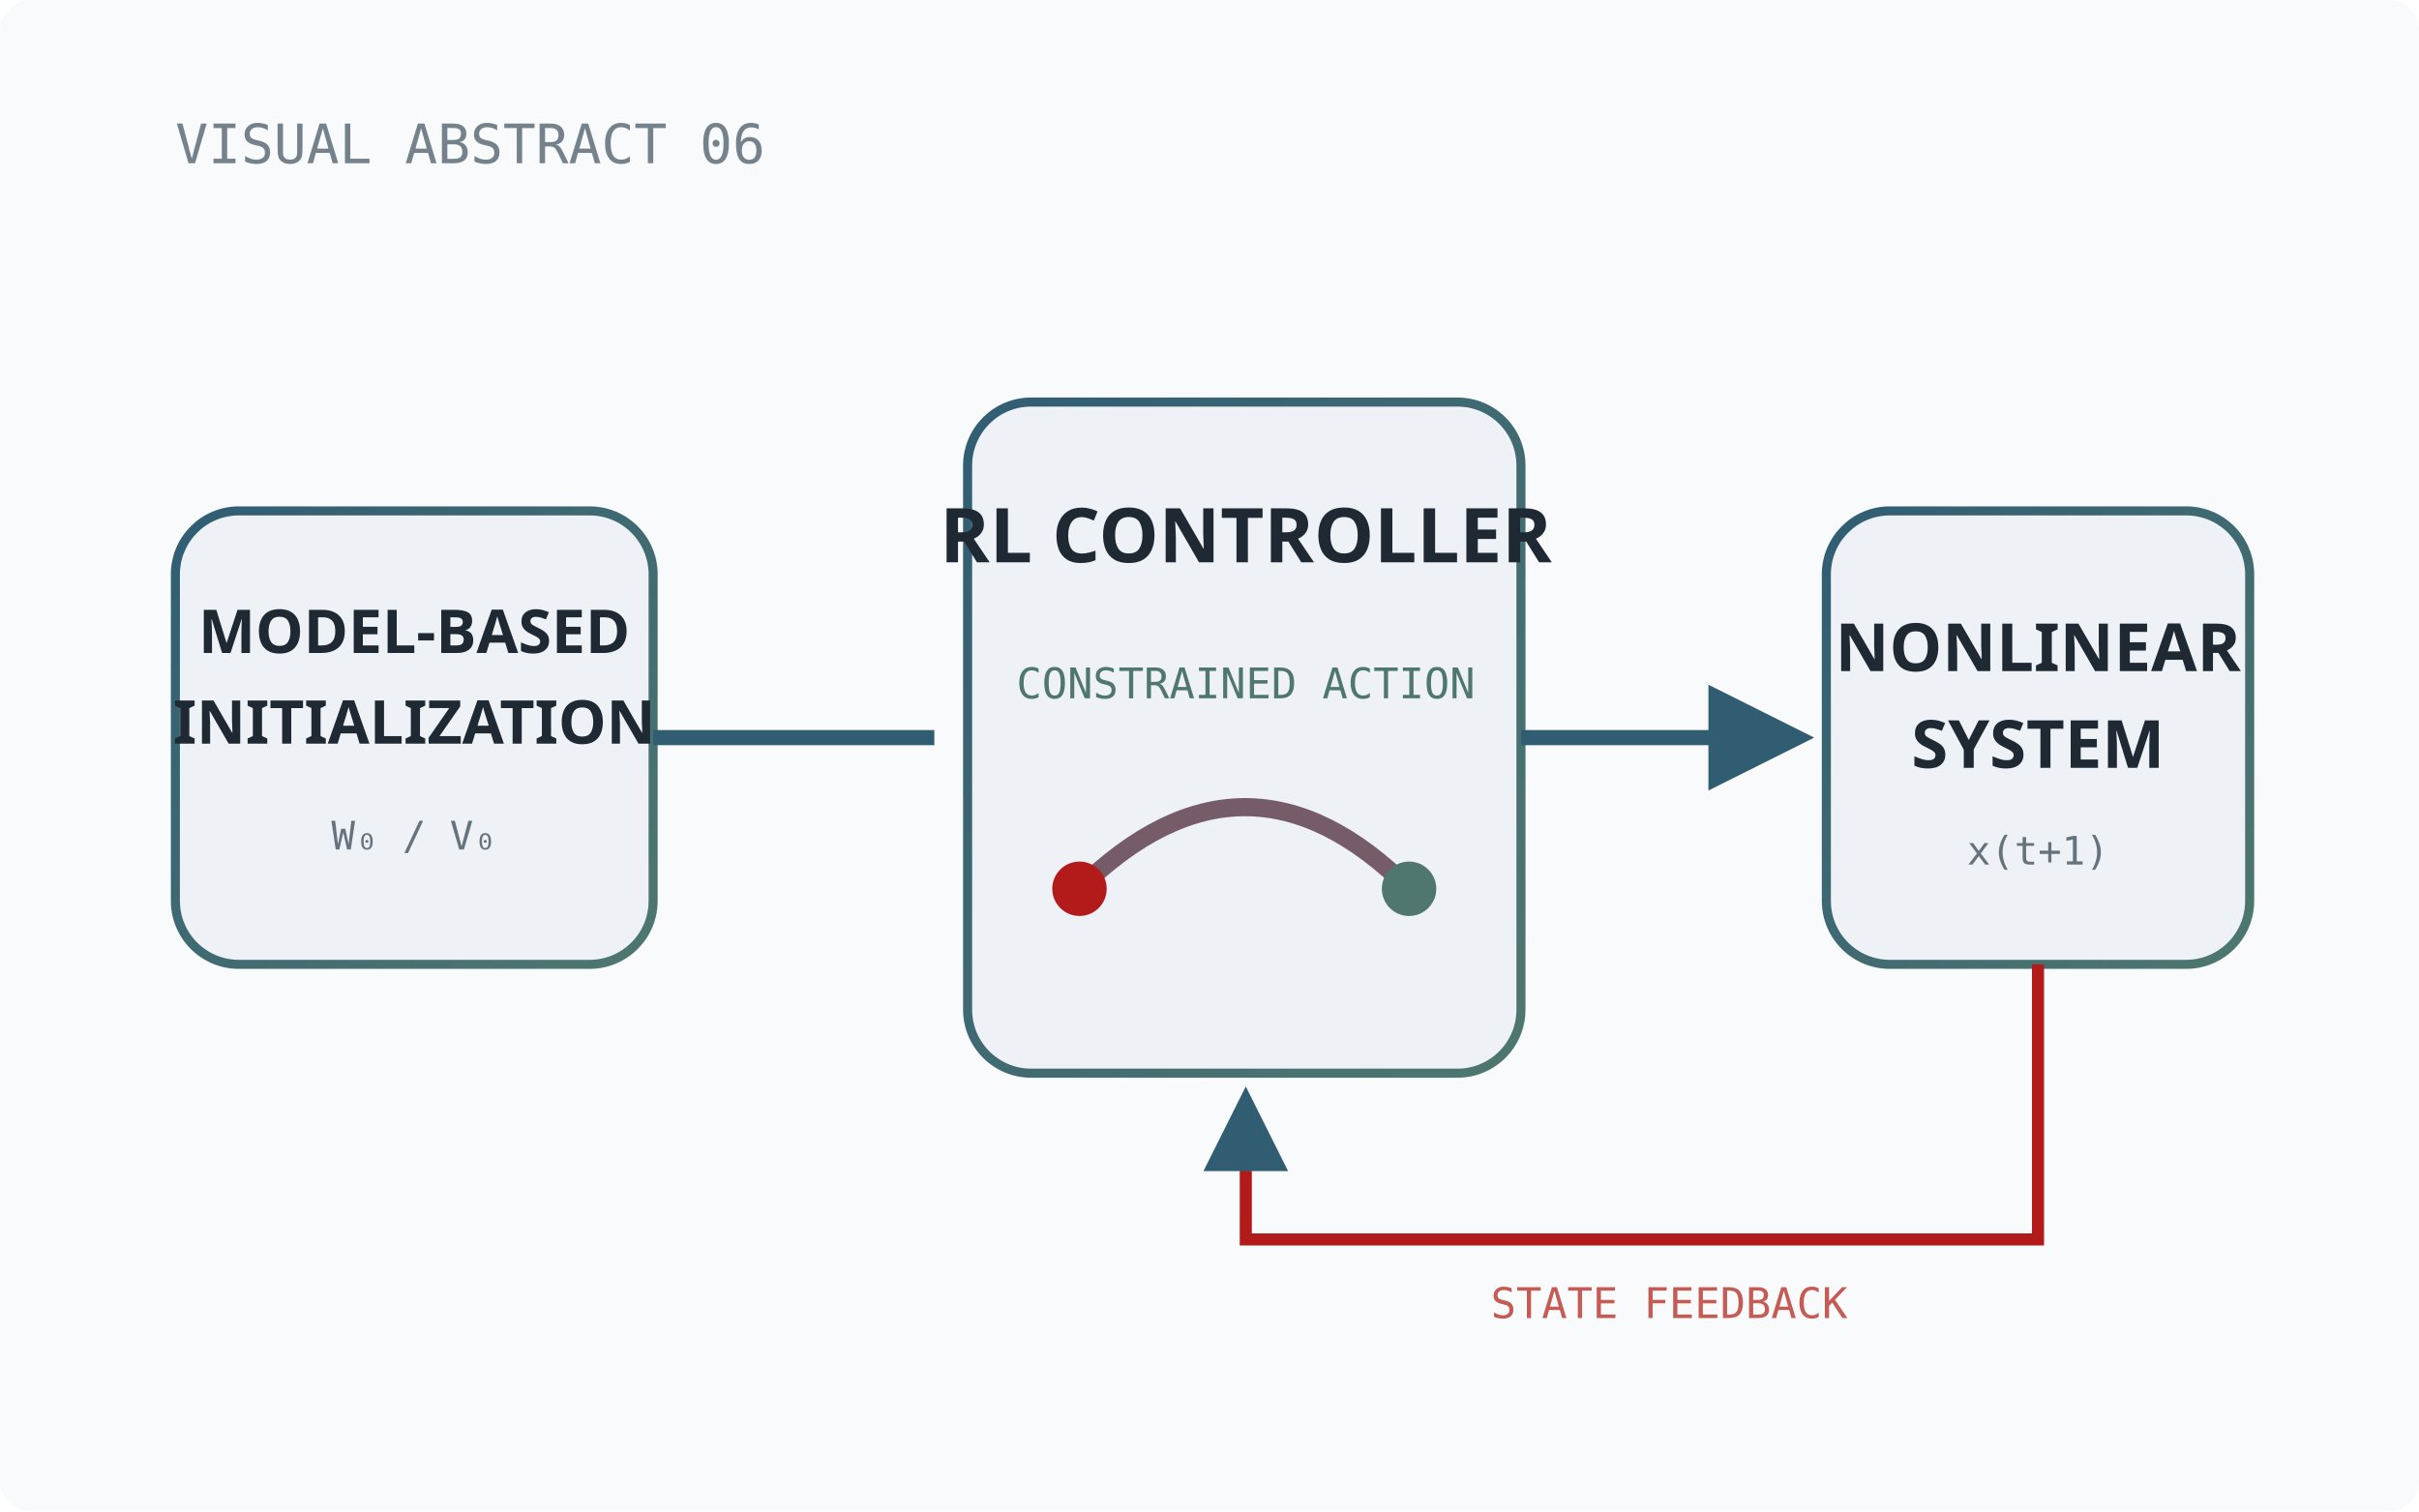
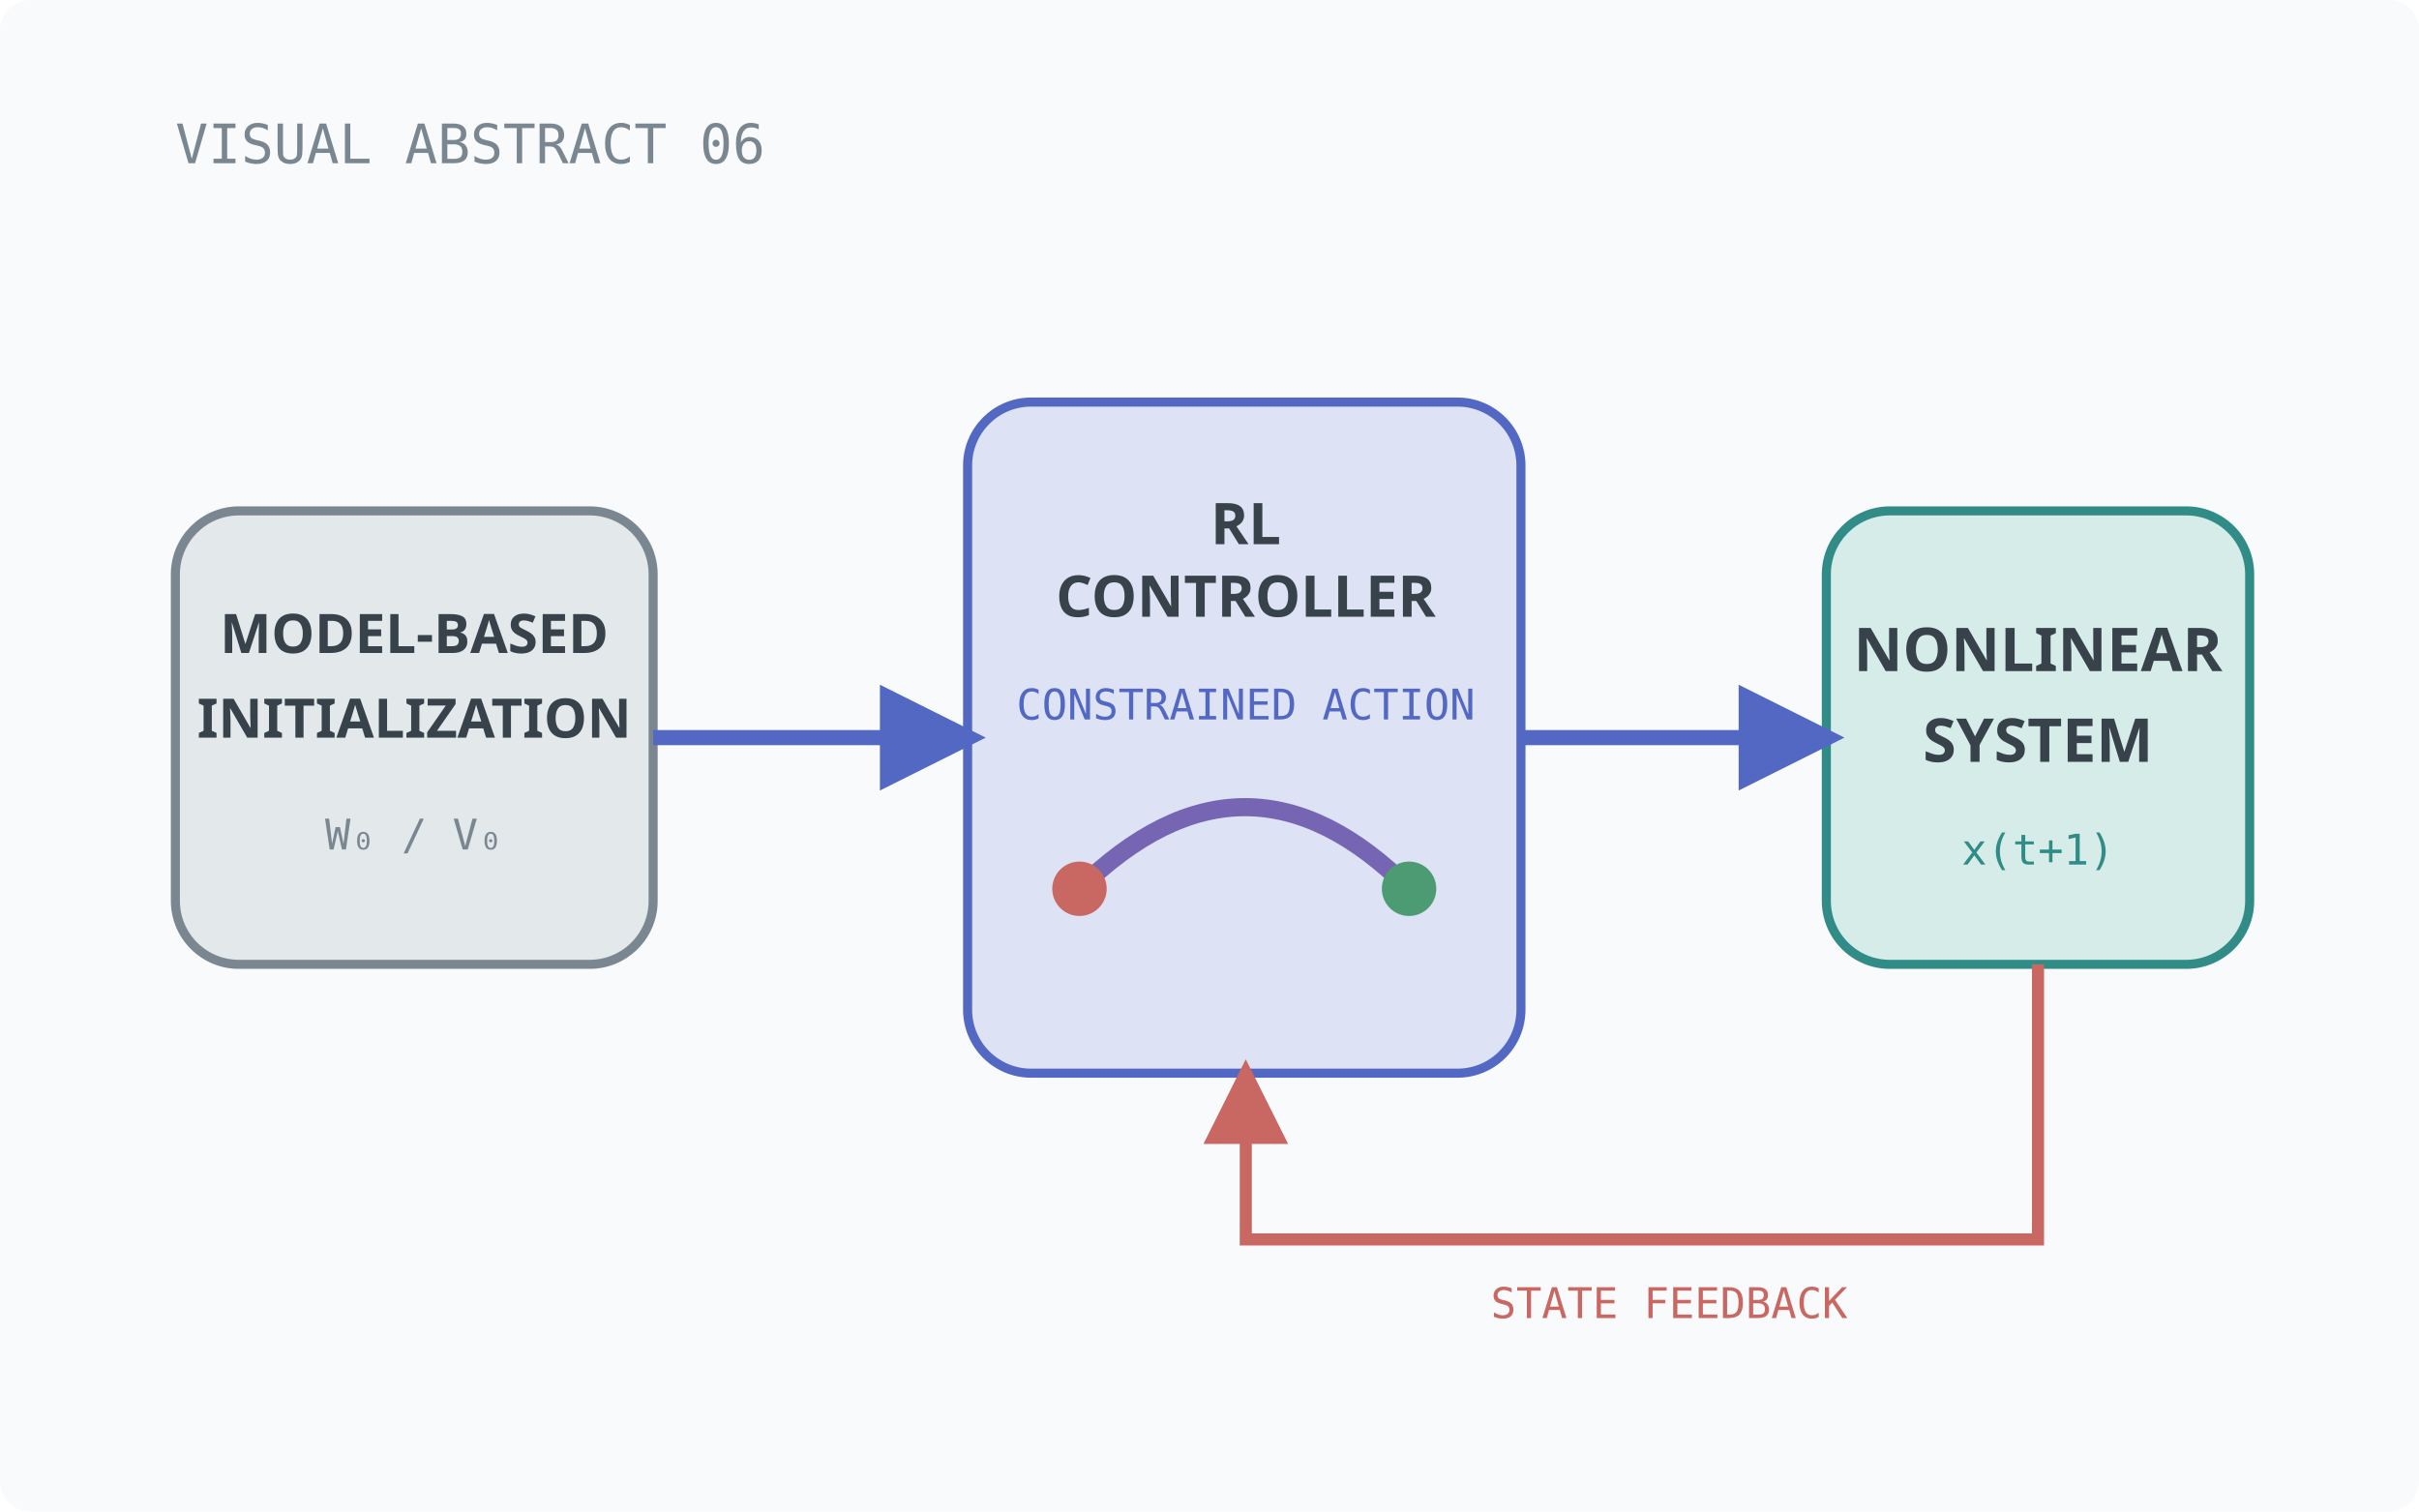
<svg xmlns="http://www.w3.org/2000/svg" viewBox="0 0 800 500" role="img" aria-labelledby="title desc">
  <defs>
-     <linearGradient id="g" x1="0" y1="0" x2="1" y2="1">
-       <stop stop-color="#315d73" />
-       <stop offset="1" stop-color="#4f7770" />
-     </linearGradient>
    <marker id="a" viewBox="0 0 10 10" refX="8" refY="5" markerWidth="7" markerHeight="7" orient="auto">
-       <path d="M0 0L10 5L0 10Z" fill="#315d73" />
+       <path d="M0 0L10 5L0 10Z" fill="#5268C2" />
+     </marker>
+     <marker id="b" viewBox="0 0 10 10" refX="8" refY="5" markerWidth="7" markerHeight="7" orient="auto">
+       <path d="M0 0L10 5L0 10Z" fill="#C96862" />
    </marker>
  </defs>
-   <rect width="800" height="500" rx="10" fill="#f8fafc" />
-   <text x="58" y="54" fill="#75828c" font-family="monospace" font-size="18">VISUAL ABSTRACT 06</text>
-   <g fill="#eef2f6" stroke="url(#g)" stroke-width="3">
-     <rect x="58" y="169" width="158" height="150" rx="21" />
-     <rect x="320" y="133" width="183" height="222" rx="21" />
-     <rect x="604" y="169" width="140" height="150" rx="21" />
-   </g>
-   <text x="137" y="216" text-anchor="middle" fill="#1f2933" font-family="sans-serif" font-size="20" font-weight="700">MODEL-BASED</text>
-   <text x="137" y="246" text-anchor="middle" fill="#1f2933" font-family="sans-serif" font-size="20" font-weight="700">INITIALIZATION</text>
-   <text x="137" y="281" text-anchor="middle" fill="#66737d" font-family="monospace" font-size="13">W₀ / V₀</text>
-   <text x="412" y="186" text-anchor="middle" fill="#1f2933" font-family="sans-serif" font-size="25" font-weight="700">RL CONTROLLER</text>
-   <text x="412" y="231" text-anchor="middle" fill="#4f7770" font-family="monospace" font-size="14">CONSTRAINED ACTION</text>
-   <path d="M357 294 Q412 240 466 294" fill="none" stroke="#765b69" stroke-width="6" />
-   <circle cx="357" cy="294" r="9" fill="#b31b1b" />
-   <circle cx="466" cy="294" r="9" fill="#4f7770" />
-   <text x="674" y="222" text-anchor="middle" fill="#1f2933" font-family="sans-serif" font-size="22" font-weight="700">NONLINEAR</text>
-   <text x="674" y="254" text-anchor="middle" fill="#1f2933" font-family="sans-serif" font-size="22" font-weight="700">SYSTEM</text>
-   <text x="674" y="286" text-anchor="middle" fill="#66737d" font-family="monospace" font-size="13">x(t+1)</text>
-   <path d="M216 244H309M503 244H593" stroke="#315d73" stroke-width="5" marker-end="url(#a)" />
-   <path d="M674 319V410H412V365" fill="none" stroke="#b31b1b" stroke-width="4" marker-end="url(#a)" />
-   <text x="493" y="436" fill="#c45c55" font-family="monospace" font-size="14">STATE FEEDBACK</text>
+   <rect width="800" height="500" rx="10" fill="#F8FAFC" />
+   <text x="58" y="54" fill="#7B8790" font-family="monospace" font-size="18">VISUAL ABSTRACT 06</text>
+   <rect x="58" y="169" width="158" height="150" rx="21" fill="#E3E8EB" stroke="#7B8790" stroke-width="3" />
+   <rect x="320" y="133" width="183" height="222" rx="21" fill="#DDE2F5" stroke="#5268C2" stroke-width="3" />
+   <rect x="604" y="169" width="140" height="150" rx="21" fill="#D5ECE9" stroke="#318C87" stroke-width="3" />
+   <text x="137" y="216" text-anchor="middle" fill="#37424B" font-family="sans-serif" font-size="18" font-weight="700">MODEL-BASED</text>
+   <text x="137" y="244" text-anchor="middle" fill="#37424B" font-family="sans-serif" font-size="18" font-weight="700">INITIALIZATION</text>
+   <text x="137" y="281" text-anchor="middle" fill="#7B8790" font-family="monospace" font-size="14">W₀ / V₀</text>
+   <text x="412" y="180" text-anchor="middle" fill="#37424B" font-family="sans-serif" font-size="19" font-weight="700">RL</text>
+   <text x="412" y="204" text-anchor="middle" fill="#37424B" font-family="sans-serif" font-size="19" font-weight="700">CONTROLLER</text>
+   <text x="412" y="238" text-anchor="middle" fill="#5268C2" font-family="monospace" font-size="14">CONSTRAINED ACTION</text>
+   <path d="M357 294 Q412 240 466 294" fill="none" stroke="#7665B3" stroke-width="6" />
+   <circle cx="357" cy="294" r="9" fill="#C96862" />
+   <circle cx="466" cy="294" r="9" fill="#4D9B73" />
+   <text x="674" y="222" text-anchor="middle" fill="#37424B" font-family="sans-serif" font-size="20" font-weight="700">NONLINEAR</text>
+   <text x="674" y="252" text-anchor="middle" fill="#37424B" font-family="sans-serif" font-size="20" font-weight="700">SYSTEM</text>
+   <text x="674" y="286" text-anchor="middle" fill="#318C87" font-family="monospace" font-size="14">x(t+1)</text>
+   <path d="M216 244H319" stroke="#5268C2" stroke-width="5" marker-end="url(#a)" />
+   <path d="M503 244H603" stroke="#5268C2" stroke-width="5" marker-end="url(#a)" />
+   <path d="M674 319V410H412V356" fill="none" stroke="#C96862" stroke-width="4" marker-end="url(#b)" />
+   <text x="493" y="436" fill="#C96862" font-family="monospace" font-size="14">STATE FEEDBACK</text>
</svg>
